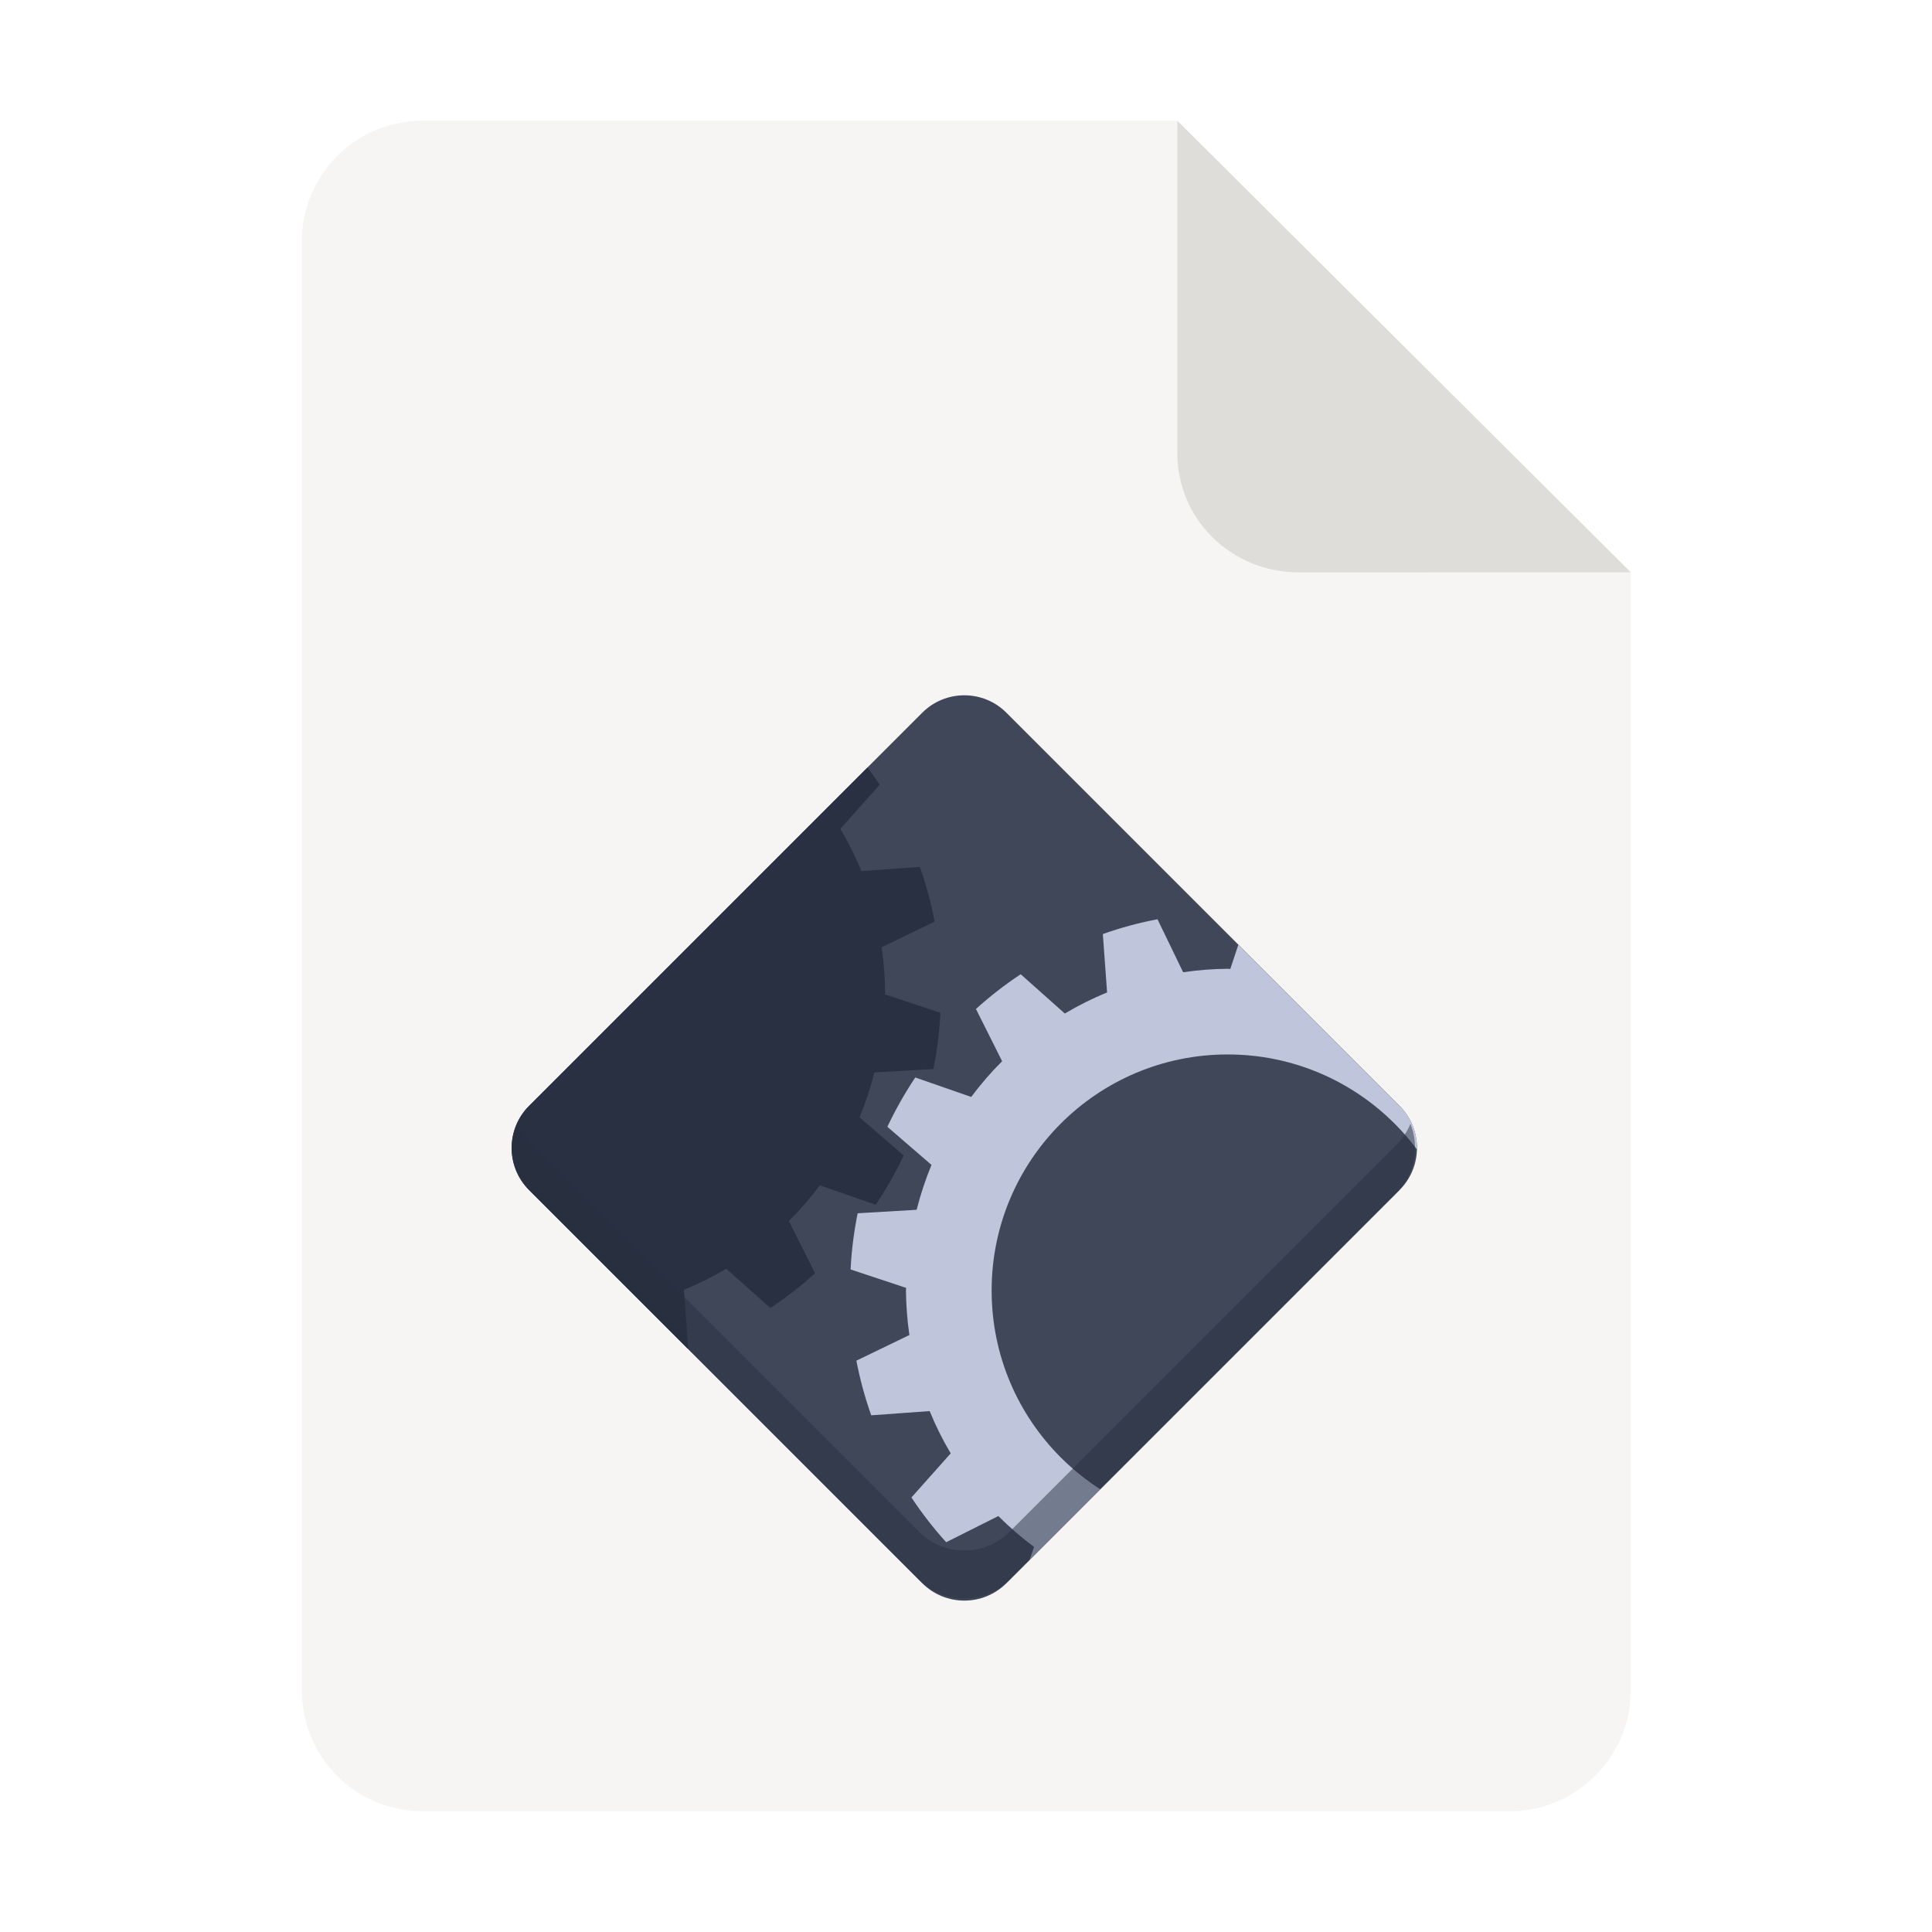
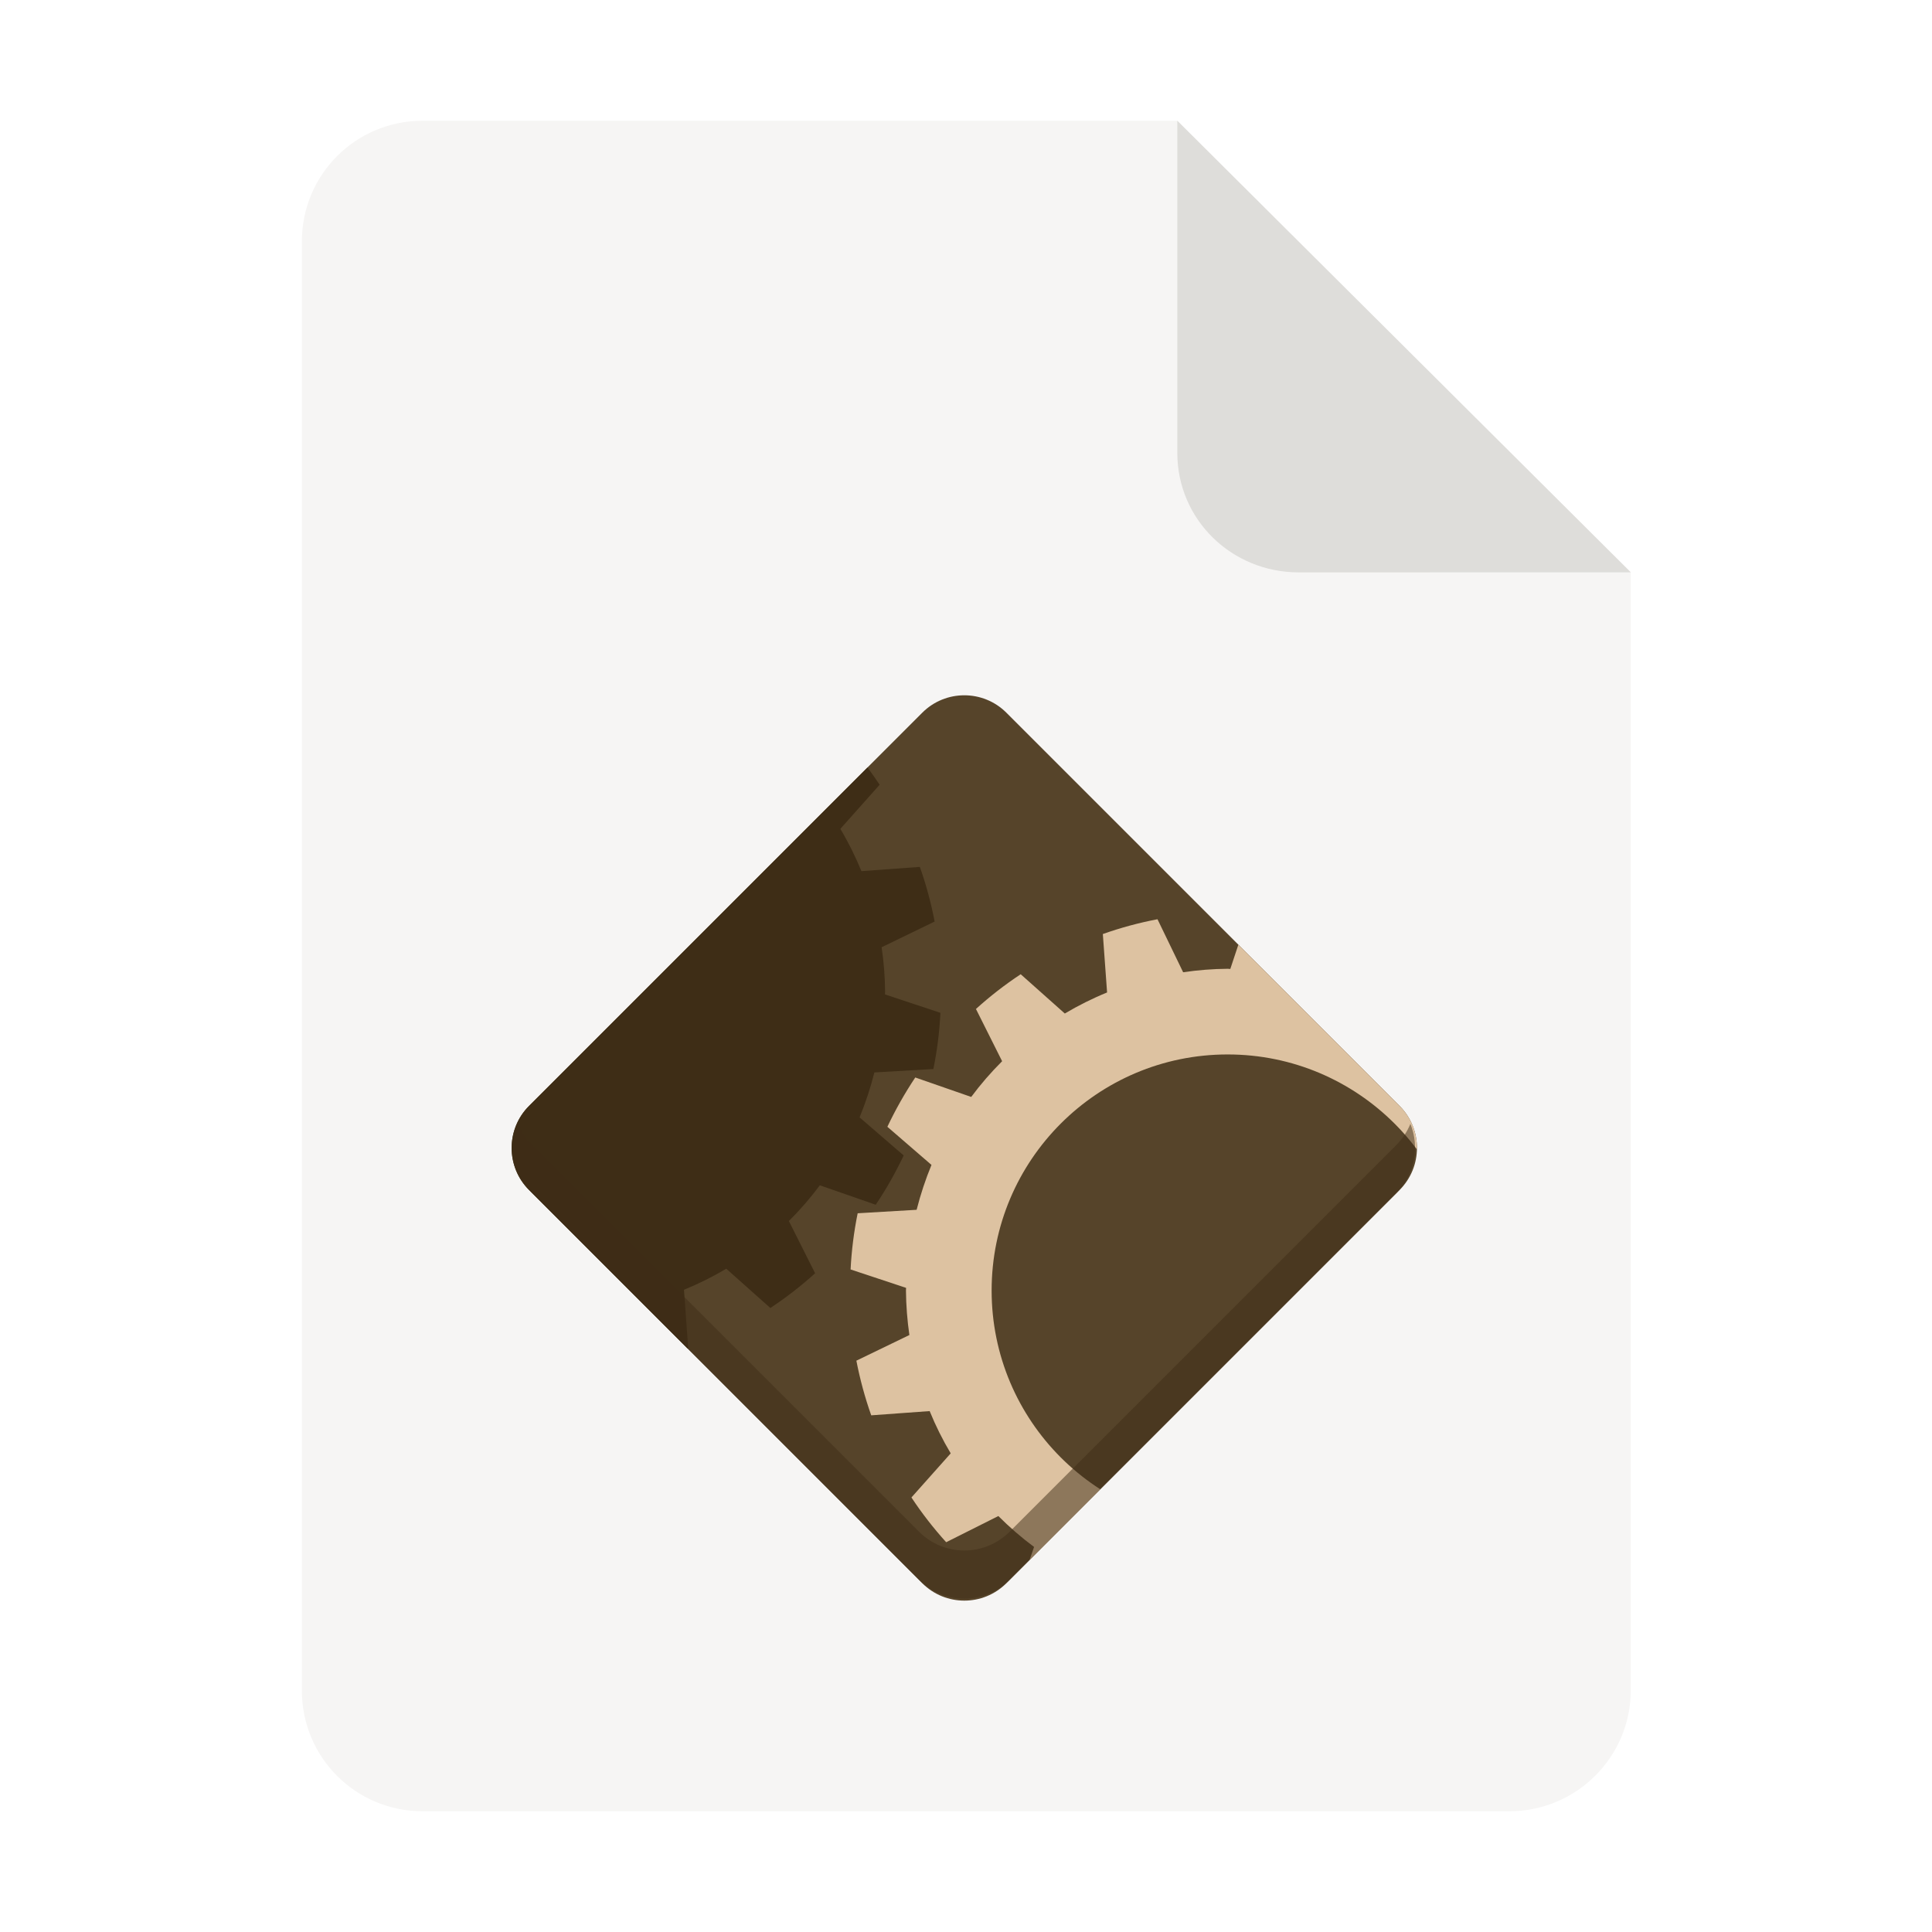
<svg xmlns="http://www.w3.org/2000/svg" height="128px" viewBox="0 0 128 128" width="128px">
  <clipPath id="a">
    <path d="m 33 46 h 61 v 61 h -61 z m 0 0" />
  </clipPath>
  <clipPath id="b">
    <path d="m 66.676 47.219 l 26.047 26.047 c 1.539 1.539 1.539 4.039 0 5.578 l -26.047 26.047 c -1.539 1.539 -4.035 1.539 -5.574 0 l -26.047 -26.047 c -1.543 -1.539 -1.543 -4.039 0 -5.578 l 26.047 -26.047 c 1.539 -1.539 4.035 -1.539 5.574 0 z m 0 0" />
  </clipPath>
  <clipPath id="c">
    <path d="m 56 60 h 38 v 47 h -38 z m 0 0" />
  </clipPath>
  <clipPath id="d">
    <path d="m 66.676 47.219 l 26.047 26.047 c 1.539 1.539 1.539 4.039 0 5.578 l -26.047 26.047 c -1.539 1.539 -4.035 1.539 -5.574 0 l -26.047 -26.047 c -1.543 -1.539 -1.543 -4.039 0 -5.578 l 26.047 -26.047 c 1.539 -1.539 4.035 -1.539 5.574 0 z m 0 0" />
  </clipPath>
  <clipPath id="e">
    <path d="m 33 46 h 30 v 45 h -30 z m 0 0" />
  </clipPath>
  <clipPath id="f">
    <path d="m 66.676 47.219 l 26.047 26.047 c 1.539 1.539 1.539 4.039 0 5.578 l -26.047 26.047 c -1.539 1.539 -4.035 1.539 -5.574 0 l -26.047 -26.047 c -1.543 -1.539 -1.543 -4.039 0 -5.578 l 26.047 -26.047 c 1.539 -1.539 4.035 -1.539 5.574 0 z m 0 0" />
  </clipPath>
  <path d="m 28 8 h 50 l 30.043 29.918 v 74.059 c 0 4.434 -3.609 8.023 -8.043 8.023 h -72 c -4.434 0 -8 -3.566 -8 -8 v -96 c 0 -4.434 3.566 -8 8 -8 z m 0 0" fill="#f6f5f4" />
  <path d="m 78 8 v 22 c 0 4.434 3.609 7.922 8.043 7.922 l 22 -0.004 z m 0 0" fill="#deddda" />
  <g clip-path="url(#a)">
    <g clip-path="url(#b)">
-       <path d="m 64.641 45.184 l 30.117 30.117 c 0.418 0.418 0.418 1.09 0 1.508 l -30.117 30.117 c -0.414 0.414 -1.09 0.414 -1.504 0 l -30.117 -30.117 c -0.418 -0.418 -0.418 -1.09 0 -1.508 l 30.117 -30.117 c 0.414 -0.414 1.09 -0.414 1.504 0 z m 0 0" fill="#3f4759" />
+       <path d="m 64.641 45.184 l 30.117 30.117 c 0.418 0.418 0.418 1.09 0 1.508 l -30.117 30.117 c -0.414 0.414 -1.09 0.414 -1.504 0 l -30.117 -30.117 c -0.418 -0.418 -0.418 -1.09 0 -1.508 l 30.117 -30.117 c 0.414 -0.414 1.09 -0.414 1.504 0 z m 0 0" fill="#56442a" />
    </g>
  </g>
  <g clip-path="url(#c)">
    <g clip-path="url(#d)">
-       <path d="m 82.73 60.52 l -1.219 3.676 c -0.059 -0.004 -0.117 -0.008 -0.176 -0.012 c -0.984 0.008 -1.973 0.086 -2.949 0.23 l -1.699 -3.512 c -1.23 0.234 -2.441 0.562 -3.621 0.98 l 0.281 3.871 c -0.969 0.395 -1.902 0.863 -2.801 1.395 l -2.922 -2.602 c -1.047 0.691 -2.035 1.461 -2.965 2.301 l 1.734 3.461 c -0.738 0.738 -1.426 1.527 -2.047 2.367 l -3.707 -1.289 c -0.695 1.043 -1.312 2.133 -1.848 3.266 l 2.922 2.527 c -0.398 0.965 -0.727 1.961 -0.984 2.973 l -3.906 0.23 c -0.25 1.227 -0.406 2.473 -0.469 3.723 l 3.676 1.219 c -0.004 0.059 -0.004 0.117 -0.008 0.176 c 0.008 0.984 0.086 1.973 0.227 2.949 l -3.512 1.699 c 0.238 1.23 0.566 2.441 0.984 3.621 l 3.871 -0.281 c 0.395 0.969 0.859 1.902 1.395 2.801 l -2.602 2.922 c 0.691 1.047 1.461 2.035 2.301 2.965 l 3.457 -1.734 c 0.738 0.738 1.531 1.426 2.367 2.047 l -1.285 3.707 c 1.039 0.695 2.129 1.312 3.262 1.848 l 2.527 -2.922 c 0.969 0.398 1.961 0.727 2.977 0.984 l 0.227 3.906 c 1.23 0.25 2.473 0.406 3.723 0.469 l 1.219 -3.676 c 0.059 0 0.117 0.004 0.176 0.008 c 0.988 -0.008 1.973 -0.086 2.949 -0.227 l 1.699 3.512 c 1.23 -0.238 2.441 -0.566 3.625 -0.984 l -0.281 -3.871 c 0.965 -0.395 1.902 -0.859 2.801 -1.395 l 2.922 2.602 c 1.043 -0.691 2.035 -1.461 2.965 -2.301 l -1.738 -3.461 c 0.742 -0.734 1.426 -1.527 2.051 -2.367 l 3.703 1.289 c 0.699 -1.039 1.316 -2.133 1.852 -3.262 l -2.926 -2.527 c 0.402 -0.969 0.73 -1.961 0.984 -2.977 l 3.91 -0.227 c 0.246 -1.23 0.402 -2.473 0.465 -3.723 l -3.676 -1.219 c 0.004 -0.059 0.008 -0.117 0.008 -0.176 c -0.004 -0.988 -0.082 -1.973 -0.227 -2.949 l 3.512 -1.699 c -0.234 -1.23 -0.562 -2.441 -0.98 -3.625 l -3.871 0.281 c -0.395 -0.965 -0.863 -1.902 -1.395 -2.801 l 2.602 -2.922 c -0.691 -1.043 -1.461 -2.035 -2.301 -2.965 l -3.461 1.738 c -0.738 -0.742 -1.527 -1.426 -2.367 -2.051 l 1.289 -3.703 c -1.043 -0.699 -2.133 -1.316 -3.266 -1.852 l -2.527 2.926 c -0.965 -0.402 -1.961 -0.73 -2.973 -0.984 l -0.23 -3.91 c -1.227 -0.25 -2.473 -0.402 -3.723 -0.465 z m -1.395 9.34 c 8.637 0 15.641 7.004 15.641 15.641 s -7.004 15.637 -15.641 15.637 c -8.637 0 -15.637 -7 -15.637 -15.637 s 7 -15.641 15.637 -15.641 z m 0 0" fill="#bfc6dc" />
+       <path d="m 82.73 60.52 l -1.219 3.676 c -0.059 -0.004 -0.117 -0.008 -0.176 -0.012 c -0.984 0.008 -1.973 0.086 -2.949 0.23 l -1.699 -3.512 c -1.23 0.234 -2.441 0.562 -3.621 0.98 l 0.281 3.871 c -0.969 0.395 -1.902 0.863 -2.801 1.395 l -2.922 -2.602 c -1.047 0.691 -2.035 1.461 -2.965 2.301 l 1.734 3.461 c -0.738 0.738 -1.426 1.527 -2.047 2.367 l -3.707 -1.289 c -0.695 1.043 -1.312 2.133 -1.848 3.266 l 2.922 2.527 c -0.398 0.965 -0.727 1.961 -0.984 2.973 l -3.906 0.23 c -0.25 1.227 -0.406 2.473 -0.469 3.723 l 3.676 1.219 c -0.004 0.059 -0.004 0.117 -0.008 0.176 c 0.008 0.984 0.086 1.973 0.227 2.949 l -3.512 1.699 c 0.238 1.23 0.566 2.441 0.984 3.621 l 3.871 -0.281 c 0.395 0.969 0.859 1.902 1.395 2.801 l -2.602 2.922 c 0.691 1.047 1.461 2.035 2.301 2.965 l 3.457 -1.734 c 0.738 0.738 1.531 1.426 2.367 2.047 l -1.285 3.707 c 1.039 0.695 2.129 1.312 3.262 1.848 l 2.527 -2.922 c 0.969 0.398 1.961 0.727 2.977 0.984 l 0.227 3.906 c 1.23 0.25 2.473 0.406 3.723 0.469 l 1.219 -3.676 c 0.059 0 0.117 0.004 0.176 0.008 c 0.988 -0.008 1.973 -0.086 2.949 -0.227 l 1.699 3.512 c 1.23 -0.238 2.441 -0.566 3.625 -0.984 l -0.281 -3.871 c 0.965 -0.395 1.902 -0.859 2.801 -1.395 l 2.922 2.602 c 1.043 -0.691 2.035 -1.461 2.965 -2.301 l -1.738 -3.461 c 0.742 -0.734 1.426 -1.527 2.051 -2.367 l 3.703 1.289 c 0.699 -1.039 1.316 -2.133 1.852 -3.262 l -2.926 -2.527 c 0.402 -0.969 0.73 -1.961 0.984 -2.977 l 3.91 -0.227 c 0.246 -1.23 0.402 -2.473 0.465 -3.723 l -3.676 -1.219 c 0.004 -0.059 0.008 -0.117 0.008 -0.176 c -0.004 -0.988 -0.082 -1.973 -0.227 -2.949 l 3.512 -1.699 c -0.234 -1.23 -0.562 -2.441 -0.98 -3.625 l -3.871 0.281 c -0.395 -0.965 -0.863 -1.902 -1.395 -2.801 l 2.602 -2.922 c -0.691 -1.043 -1.461 -2.035 -2.301 -2.965 l -3.461 1.738 c -0.738 -0.742 -1.527 -1.426 -2.367 -2.051 l 1.289 -3.703 c -1.043 -0.699 -2.133 -1.316 -3.266 -1.852 l -2.527 2.926 c -0.965 -0.402 -1.961 -0.73 -2.973 -0.984 l -0.23 -3.91 c -1.227 -0.25 -2.473 -0.402 -3.723 -0.465 z m -1.395 9.34 c 8.637 0 15.641 7.004 15.641 15.641 s -7.004 15.637 -15.641 15.637 c -8.637 0 -15.637 -7 -15.637 -15.637 s 7 -15.641 15.637 -15.641 z m 0 0" fill="#ddc2a1" />
    </g>
  </g>
  <g clip-path="url(#e)">
    <g clip-path="url(#f)">
-       <path d="m 38.719 40.727 l -1.215 3.676 c -0.059 -0.004 -0.117 -0.008 -0.176 -0.012 c -0.988 0.008 -1.973 0.086 -2.949 0.23 l -1.703 -3.512 c -1.23 0.234 -2.441 0.562 -3.621 0.98 l 0.281 3.871 c -0.965 0.395 -1.902 0.863 -2.801 1.395 l -2.922 -2.602 c -1.043 0.691 -2.035 1.461 -2.965 2.301 l 1.738 3.461 c -0.742 0.738 -1.426 1.527 -2.051 2.367 l -3.703 -1.289 c -0.699 1.043 -1.316 2.133 -1.852 3.266 l 2.926 2.527 c -0.402 0.965 -0.73 1.961 -0.984 2.973 l -3.91 0.23 c -0.25 1.227 -0.402 2.473 -0.465 3.723 l 3.676 1.219 c -0.004 0.059 -0.008 0.117 -0.012 0.176 c 0.008 0.984 0.086 1.973 0.23 2.945 l -3.512 1.703 c 0.234 1.23 0.562 2.441 0.98 3.621 l 3.871 -0.281 c 0.395 0.969 0.859 1.902 1.395 2.801 l -2.602 2.922 c 0.691 1.047 1.461 2.035 2.301 2.965 l 3.461 -1.734 c 0.738 0.738 1.527 1.422 2.367 2.047 l -1.289 3.703 c 1.043 0.699 2.133 1.316 3.266 1.852 l 2.527 -2.922 c 0.965 0.398 1.961 0.727 2.973 0.98 l 0.23 3.91 c 1.227 0.25 2.469 0.406 3.723 0.469 l 1.219 -3.676 c 0.059 0 0.117 0.004 0.176 0.008 c 0.984 -0.008 1.969 -0.086 2.945 -0.23 l 1.703 3.512 c 1.23 -0.234 2.441 -0.562 3.621 -0.98 l -0.281 -3.871 c 0.965 -0.395 1.902 -0.859 2.801 -1.395 l 2.922 2.602 c 1.047 -0.691 2.035 -1.461 2.965 -2.301 l -1.738 -3.461 c 0.742 -0.734 1.426 -1.527 2.051 -2.367 l 3.703 1.289 c 0.699 -1.039 1.316 -2.133 1.852 -3.266 l -2.922 -2.523 c 0.398 -0.969 0.727 -1.961 0.98 -2.977 l 3.91 -0.227 c 0.25 -1.23 0.406 -2.473 0.465 -3.723 l -3.672 -1.219 c 0 -0.059 0.004 -0.117 0.008 -0.176 c -0.008 -0.988 -0.086 -1.973 -0.23 -2.949 l 3.512 -1.703 c -0.234 -1.23 -0.562 -2.441 -0.98 -3.621 l -3.871 0.281 c -0.395 -0.965 -0.859 -1.902 -1.395 -2.801 l 2.602 -2.922 c -0.691 -1.043 -1.461 -2.035 -2.301 -2.965 l -3.461 1.738 c -0.738 -0.742 -1.527 -1.426 -2.367 -2.051 l 1.289 -3.703 c -1.039 -0.699 -2.133 -1.316 -3.266 -1.852 l -2.527 2.926 c -0.965 -0.402 -1.957 -0.73 -2.973 -0.984 l -0.227 -3.91 c -1.23 -0.25 -2.473 -0.402 -3.727 -0.465 z m 0 0" fill="#293041" />
+       <path d="m 38.719 40.727 l -1.215 3.676 c -0.059 -0.004 -0.117 -0.008 -0.176 -0.012 c -0.988 0.008 -1.973 0.086 -2.949 0.23 l -1.703 -3.512 c -1.23 0.234 -2.441 0.562 -3.621 0.98 l 0.281 3.871 c -0.965 0.395 -1.902 0.863 -2.801 1.395 l -2.922 -2.602 c -1.043 0.691 -2.035 1.461 -2.965 2.301 l 1.738 3.461 c -0.742 0.738 -1.426 1.527 -2.051 2.367 l -3.703 -1.289 c -0.699 1.043 -1.316 2.133 -1.852 3.266 l 2.926 2.527 c -0.402 0.965 -0.73 1.961 -0.984 2.973 l -3.91 0.23 c -0.25 1.227 -0.402 2.473 -0.465 3.723 l 3.676 1.219 c -0.004 0.059 -0.008 0.117 -0.012 0.176 c 0.008 0.984 0.086 1.973 0.23 2.945 l -3.512 1.703 c 0.234 1.23 0.562 2.441 0.98 3.621 l 3.871 -0.281 c 0.395 0.969 0.859 1.902 1.395 2.801 l -2.602 2.922 c 0.691 1.047 1.461 2.035 2.301 2.965 l 3.461 -1.734 c 0.738 0.738 1.527 1.422 2.367 2.047 l -1.289 3.703 c 1.043 0.699 2.133 1.316 3.266 1.852 l 2.527 -2.922 c 0.965 0.398 1.961 0.727 2.973 0.98 l 0.23 3.91 c 1.227 0.25 2.469 0.406 3.723 0.469 l 1.219 -3.676 c 0.059 0 0.117 0.004 0.176 0.008 c 0.984 -0.008 1.969 -0.086 2.945 -0.23 l 1.703 3.512 c 1.23 -0.234 2.441 -0.562 3.621 -0.98 l -0.281 -3.871 c 0.965 -0.395 1.902 -0.859 2.801 -1.395 l 2.922 2.602 c 1.047 -0.691 2.035 -1.461 2.965 -2.301 l -1.738 -3.461 c 0.742 -0.734 1.426 -1.527 2.051 -2.367 l 3.703 1.289 c 0.699 -1.039 1.316 -2.133 1.852 -3.266 l -2.922 -2.523 c 0.398 -0.969 0.727 -1.961 0.98 -2.977 l 3.91 -0.227 c 0.25 -1.23 0.406 -2.473 0.465 -3.723 l -3.672 -1.219 c 0 -0.059 0.004 -0.117 0.008 -0.176 c -0.008 -0.988 -0.086 -1.973 -0.23 -2.949 l 3.512 -1.703 c -0.234 -1.23 -0.562 -2.441 -0.98 -3.621 l -3.871 0.281 c -0.395 -0.965 -0.859 -1.902 -1.395 -2.801 l 2.602 -2.922 c -0.691 -1.043 -1.461 -2.035 -2.301 -2.965 l -3.461 1.738 c -0.738 -0.742 -1.527 -1.426 -2.367 -2.051 l 1.289 -3.703 c -1.039 -0.699 -2.133 -1.316 -3.266 -1.852 l -2.527 2.926 c -0.965 -0.402 -1.957 -0.73 -2.973 -0.984 l -0.227 -3.91 c -1.23 -0.25 -2.473 -0.402 -3.727 -0.465 z m 0 0" fill="#3e2d16" />
    </g>
  </g>
-   <path d="m 34.336 74.457 c -0.621 1.535 -0.309 3.359 0.941 4.609 l 25.602 25.602 c 1.668 1.668 4.352 1.668 6.02 0 l 25.602 -25.602 c 1.25 -1.25 1.562 -3.074 0.941 -4.609 c -0.211 0.516 -0.523 0.996 -0.941 1.414 l -25.602 25.602 c -1.668 1.668 -4.352 1.668 -6.02 0 l -25.602 -25.602 c -0.418 -0.418 -0.73 -0.898 -0.941 -1.414 z m 0 0" fill="#293041" fill-opacity="0.502" />
+   <path d="m 34.336 74.457 c -0.621 1.535 -0.309 3.359 0.941 4.609 l 25.602 25.602 c 1.668 1.668 4.352 1.668 6.02 0 l 25.602 -25.602 c 1.25 -1.25 1.562 -3.074 0.941 -4.609 c -0.211 0.516 -0.523 0.996 -0.941 1.414 l -25.602 25.602 c -1.668 1.668 -4.352 1.668 -6.02 0 l -25.602 -25.602 c -0.418 -0.418 -0.73 -0.898 -0.941 -1.414 z m 0 0" fill="#3e2d16" fill-opacity="0.502" />
</svg>
